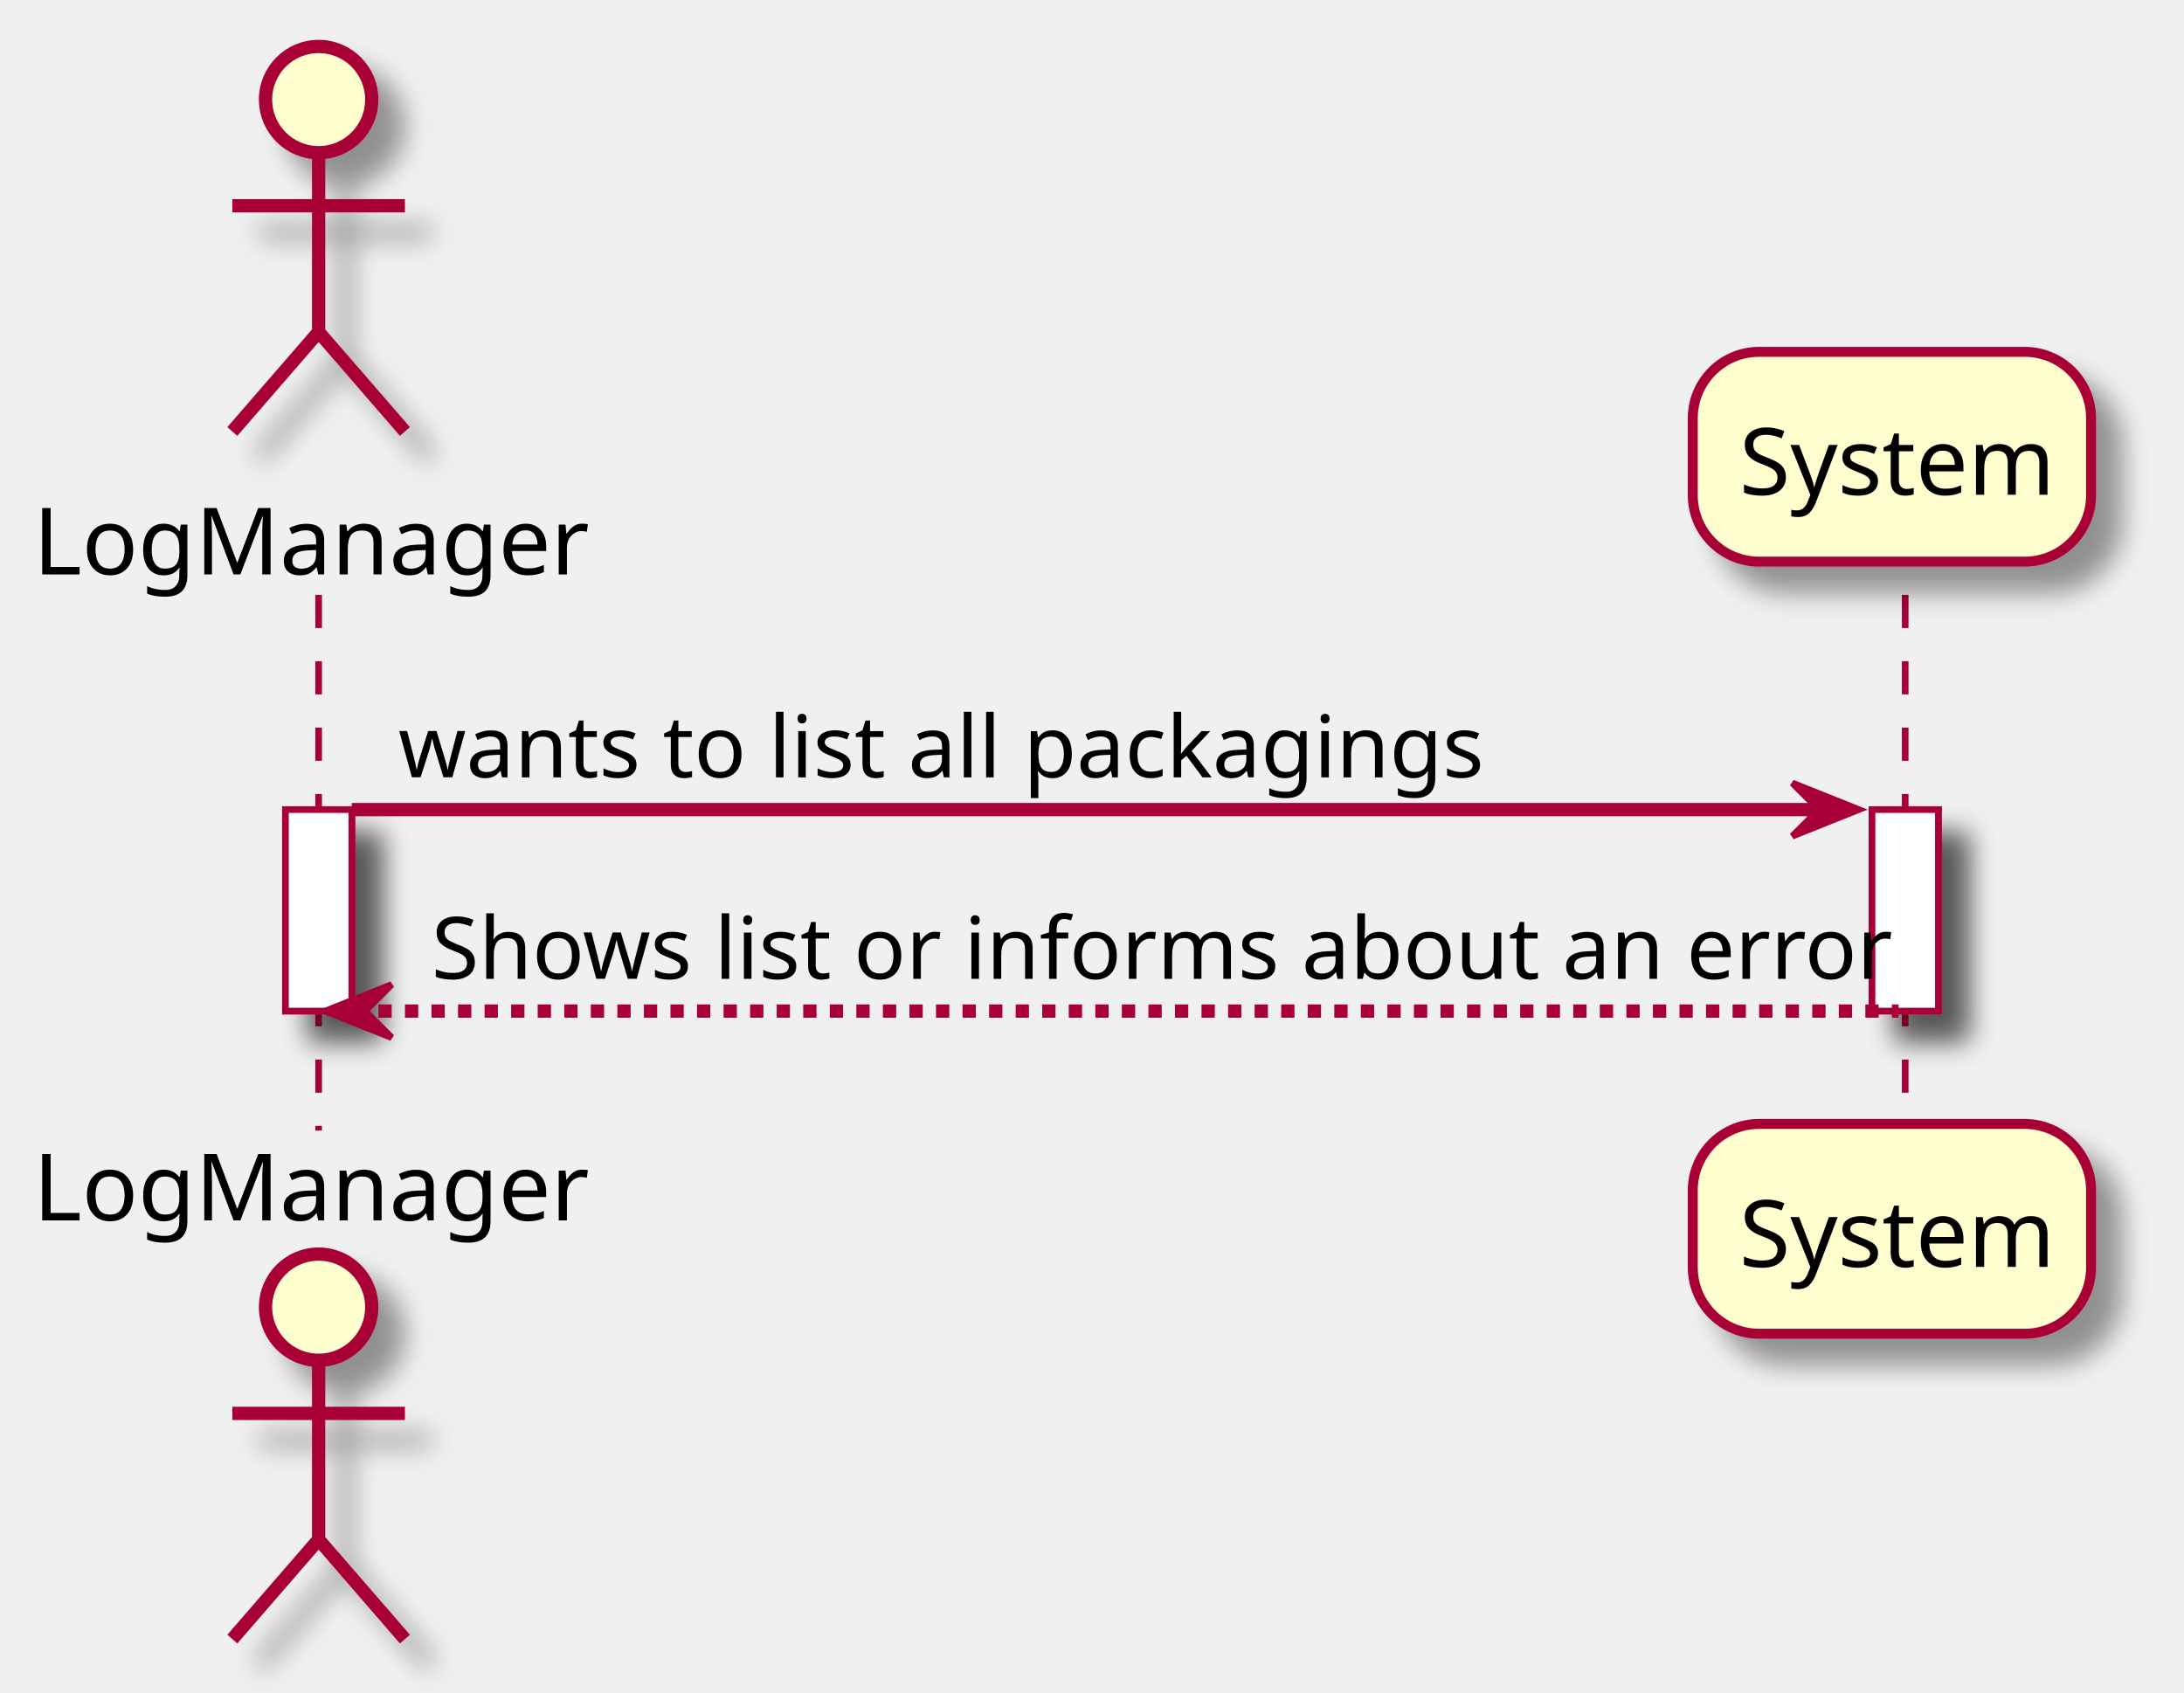
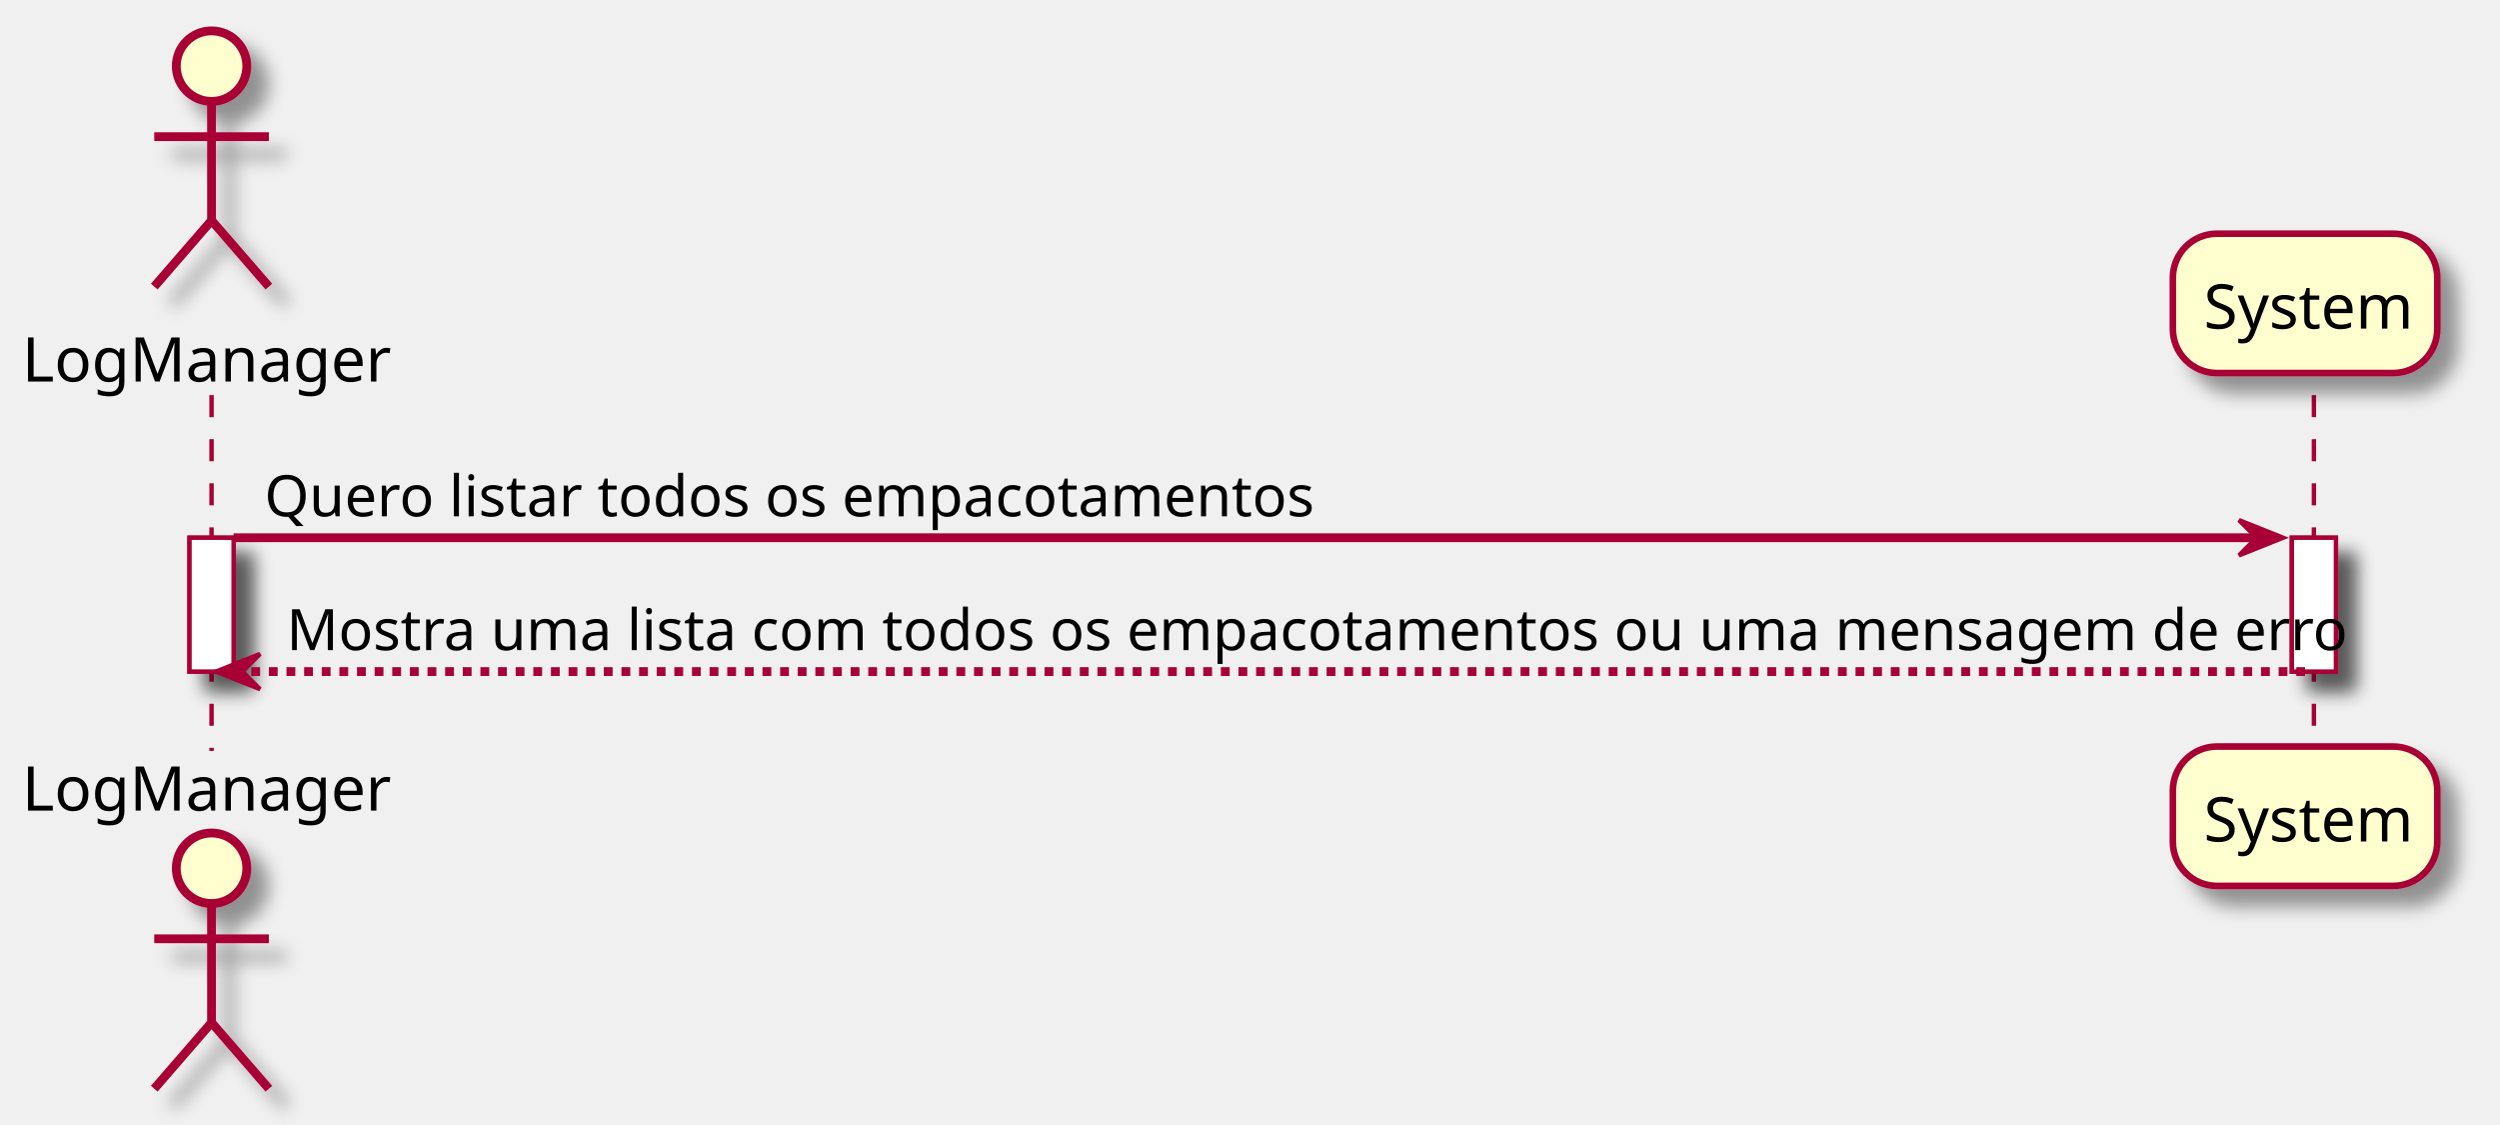
- <svg xmlns="http://www.w3.org/2000/svg" contentScriptType="application/ecmascript" contentStyleType="text/css" height="255px" preserveAspectRatio="none" style="width:329px;height:255px;background:#FFFFFF;" version="1.1" viewBox="0 0 329 255" width="329px" zoomAndPan="magnify">
+ <svg xmlns="http://www.w3.org/2000/svg" contentScriptType="application/ecmascript" contentStyleType="text/css" height="255px" preserveAspectRatio="none" style="width:567px;height:255px;background:#FFFFFF;" version="1.1" viewBox="0 0 567 255" width="567px" zoomAndPan="magnify">
  <defs>
-     <filter height="300%" id="f1t79g439hv7hp" width="300%" x="-1" y="-1">
+     <filter height="300%" id="fn6bfybruzs7k" width="300%" x="-1" y="-1">
      <feGaussianBlur result="blurOut" stdDeviation="2.0" />
      <feColorMatrix in="blurOut" result="blurOut2" type="matrix" values="0 0 0 0 0 0 0 0 0 0 0 0 0 0 0 0 0 0 .4 0" />
      <feOffset dx="4.0" dy="4.0" in="blurOut2" result="blurOut3" />
      <feBlend in="SourceGraphic" in2="blurOut3" mode="normal" />
    </filter>
  </defs>
  <g>
-     <rect fill="#FFFFFF" filter="url(#f1t79g439hv7hp)" height="30.352" style="stroke:#A80036;stroke-width:1.0;" width="10" x="43" y="121.961" />
-     <rect fill="#FFFFFF" filter="url(#f1t79g439hv7hp)" height="30.352" style="stroke:#A80036;stroke-width:1.0;" width="10" x="282" y="121.961" />
+     <rect fill="#FFFFFF" filter="url(#fn6bfybruzs7k)" height="30.352" style="stroke:#A80036;stroke-width:1.0;" width="10" x="43" y="121.961" />
+     <rect fill="#FFFFFF" filter="url(#fn6bfybruzs7k)" height="30.352" style="stroke:#A80036;stroke-width:1.0;" width="10" x="520" y="121.961" />
    <line style="stroke:#A80036;stroke-width:1.0;stroke-dasharray:5.0,5.0;" x1="48" x2="48" y1="89.609" y2="170.312" />
-     <line style="stroke:#A80036;stroke-width:1.0;stroke-dasharray:5.0,5.0;" x1="287" x2="287" y1="89.609" y2="170.312" />
+     <line style="stroke:#A80036;stroke-width:1.0;stroke-dasharray:5.0,5.0;" x1="525" x2="525" y1="89.609" y2="170.312" />
    <text fill="#000000" font-family="sans-serif" font-size="14" lengthAdjust="spacing" textLength="80" x="5" y="86.533">LogManager</text>
-     <ellipse cx="48" cy="15" fill="#FEFECE" filter="url(#f1t79g439hv7hp)" rx="8" ry="8" style="stroke:#A80036;stroke-width:2.0;" />
-     <path d="M48,23 L48,50 M35,31 L61,31 M48,50 L35,65 M48,50 L61,65 " fill="none" filter="url(#f1t79g439hv7hp)" style="stroke:#A80036;stroke-width:2.0;" />
+     <ellipse cx="48" cy="15" fill="#FEFECE" filter="url(#fn6bfybruzs7k)" rx="8" ry="8" style="stroke:#A80036;stroke-width:2.0;" />
+     <path d="M48,23 L48,50 M35,31 L61,31 M48,50 L35,65 M48,50 L61,65 " fill="none" filter="url(#fn6bfybruzs7k)" style="stroke:#A80036;stroke-width:2.0;" />
    <text fill="#000000" font-family="sans-serif" font-size="14" lengthAdjust="spacing" textLength="80" x="5" y="183.846">LogManager</text>
-     <ellipse cx="48" cy="196.922" fill="#FEFECE" filter="url(#f1t79g439hv7hp)" rx="8" ry="8" style="stroke:#A80036;stroke-width:2.0;" />
-     <path d="M48,204.922 L48,231.922 M35,212.922 L61,212.922 M48,231.922 L35,246.922 M48,231.922 L61,246.922 " fill="none" filter="url(#f1t79g439hv7hp)" style="stroke:#A80036;stroke-width:2.0;" />
-     <rect fill="#FEFECE" filter="url(#f1t79g439hv7hp)" height="31.609" rx="10" ry="10" style="stroke:#A80036;stroke-width:1.5;" width="60" x="255" y="53" />
-     <text fill="#000000" font-family="sans-serif" font-size="14" lengthAdjust="spacing" textLength="46" x="262" y="74.533">System</text>
-     <rect fill="#FEFECE" filter="url(#f1t79g439hv7hp)" height="31.609" rx="10" ry="10" style="stroke:#A80036;stroke-width:1.5;" width="60" x="255" y="169.312" />
-     <text fill="#000000" font-family="sans-serif" font-size="14" lengthAdjust="spacing" textLength="46" x="262" y="190.846">System</text>
-     <rect fill="#FFFFFF" filter="url(#f1t79g439hv7hp)" height="30.352" style="stroke:#A80036;stroke-width:1.0;" width="10" x="43" y="121.961" />
-     <rect fill="#FFFFFF" filter="url(#f1t79g439hv7hp)" height="30.352" style="stroke:#A80036;stroke-width:1.0;" width="10" x="282" y="121.961" />
-     <polygon fill="#A80036" points="270,117.961,280,121.961,270,125.961,274,121.961" style="stroke:#A80036;stroke-width:1.0;" />
-     <line style="stroke:#A80036;stroke-width:2.0;" x1="53" x2="276" y1="121.961" y2="121.961" />
-     <text fill="#000000" font-family="sans-serif" font-size="13" lengthAdjust="spacing" textLength="157" x="60" y="117.105">wants to list all packagings</text>
+     <ellipse cx="48" cy="196.922" fill="#FEFECE" filter="url(#fn6bfybruzs7k)" rx="8" ry="8" style="stroke:#A80036;stroke-width:2.0;" />
+     <path d="M48,204.922 L48,231.922 M35,212.922 L61,212.922 M48,231.922 L35,246.922 M48,231.922 L61,246.922 " fill="none" filter="url(#fn6bfybruzs7k)" style="stroke:#A80036;stroke-width:2.0;" />
+     <rect fill="#FEFECE" filter="url(#fn6bfybruzs7k)" height="31.609" rx="10" ry="10" style="stroke:#A80036;stroke-width:1.5;" width="60" x="493" y="53" />
+     <text fill="#000000" font-family="sans-serif" font-size="14" lengthAdjust="spacing" textLength="46" x="500" y="74.533">System</text>
+     <rect fill="#FEFECE" filter="url(#fn6bfybruzs7k)" height="31.609" rx="10" ry="10" style="stroke:#A80036;stroke-width:1.5;" width="60" x="493" y="169.312" />
+     <text fill="#000000" font-family="sans-serif" font-size="14" lengthAdjust="spacing" textLength="46" x="500" y="190.846">System</text>
+     <rect fill="#FFFFFF" filter="url(#fn6bfybruzs7k)" height="30.352" style="stroke:#A80036;stroke-width:1.0;" width="10" x="43" y="121.961" />
+     <rect fill="#FFFFFF" filter="url(#fn6bfybruzs7k)" height="30.352" style="stroke:#A80036;stroke-width:1.0;" width="10" x="520" y="121.961" />
+     <polygon fill="#A80036" points="508,117.961,518,121.961,508,125.961,512,121.961" style="stroke:#A80036;stroke-width:1.0;" />
+     <line style="stroke:#A80036;stroke-width:2.0;" x1="53" x2="514" y1="121.961" y2="121.961" />
+     <text fill="#000000" font-family="sans-serif" font-size="13" lengthAdjust="spacing" textLength="225" x="60" y="117.105">Quero listar todos os empacotamentos</text>
    <polygon fill="#A80036" points="59,148.312,49,152.312,59,156.312,55,152.312" style="stroke:#A80036;stroke-width:1.0;" />
-     <line style="stroke:#A80036;stroke-width:2.0;stroke-dasharray:2.0,2.0;" x1="53" x2="286" y1="152.312" y2="152.312" />
-     <text fill="#000000" font-family="sans-serif" font-size="13" lengthAdjust="spacing" textLength="205" x="65" y="147.456">Shows list or informs about an error</text>
+     <line style="stroke:#A80036;stroke-width:2.0;stroke-dasharray:2.0,2.0;" x1="53" x2="524" y1="152.312" y2="152.312" />
+     <text fill="#000000" font-family="sans-serif" font-size="13" lengthAdjust="spacing" textLength="443" x="65" y="147.456">Mostra uma lista com todos os empacotamentos ou uma mensagem de erro</text>
  </g>
</svg>
